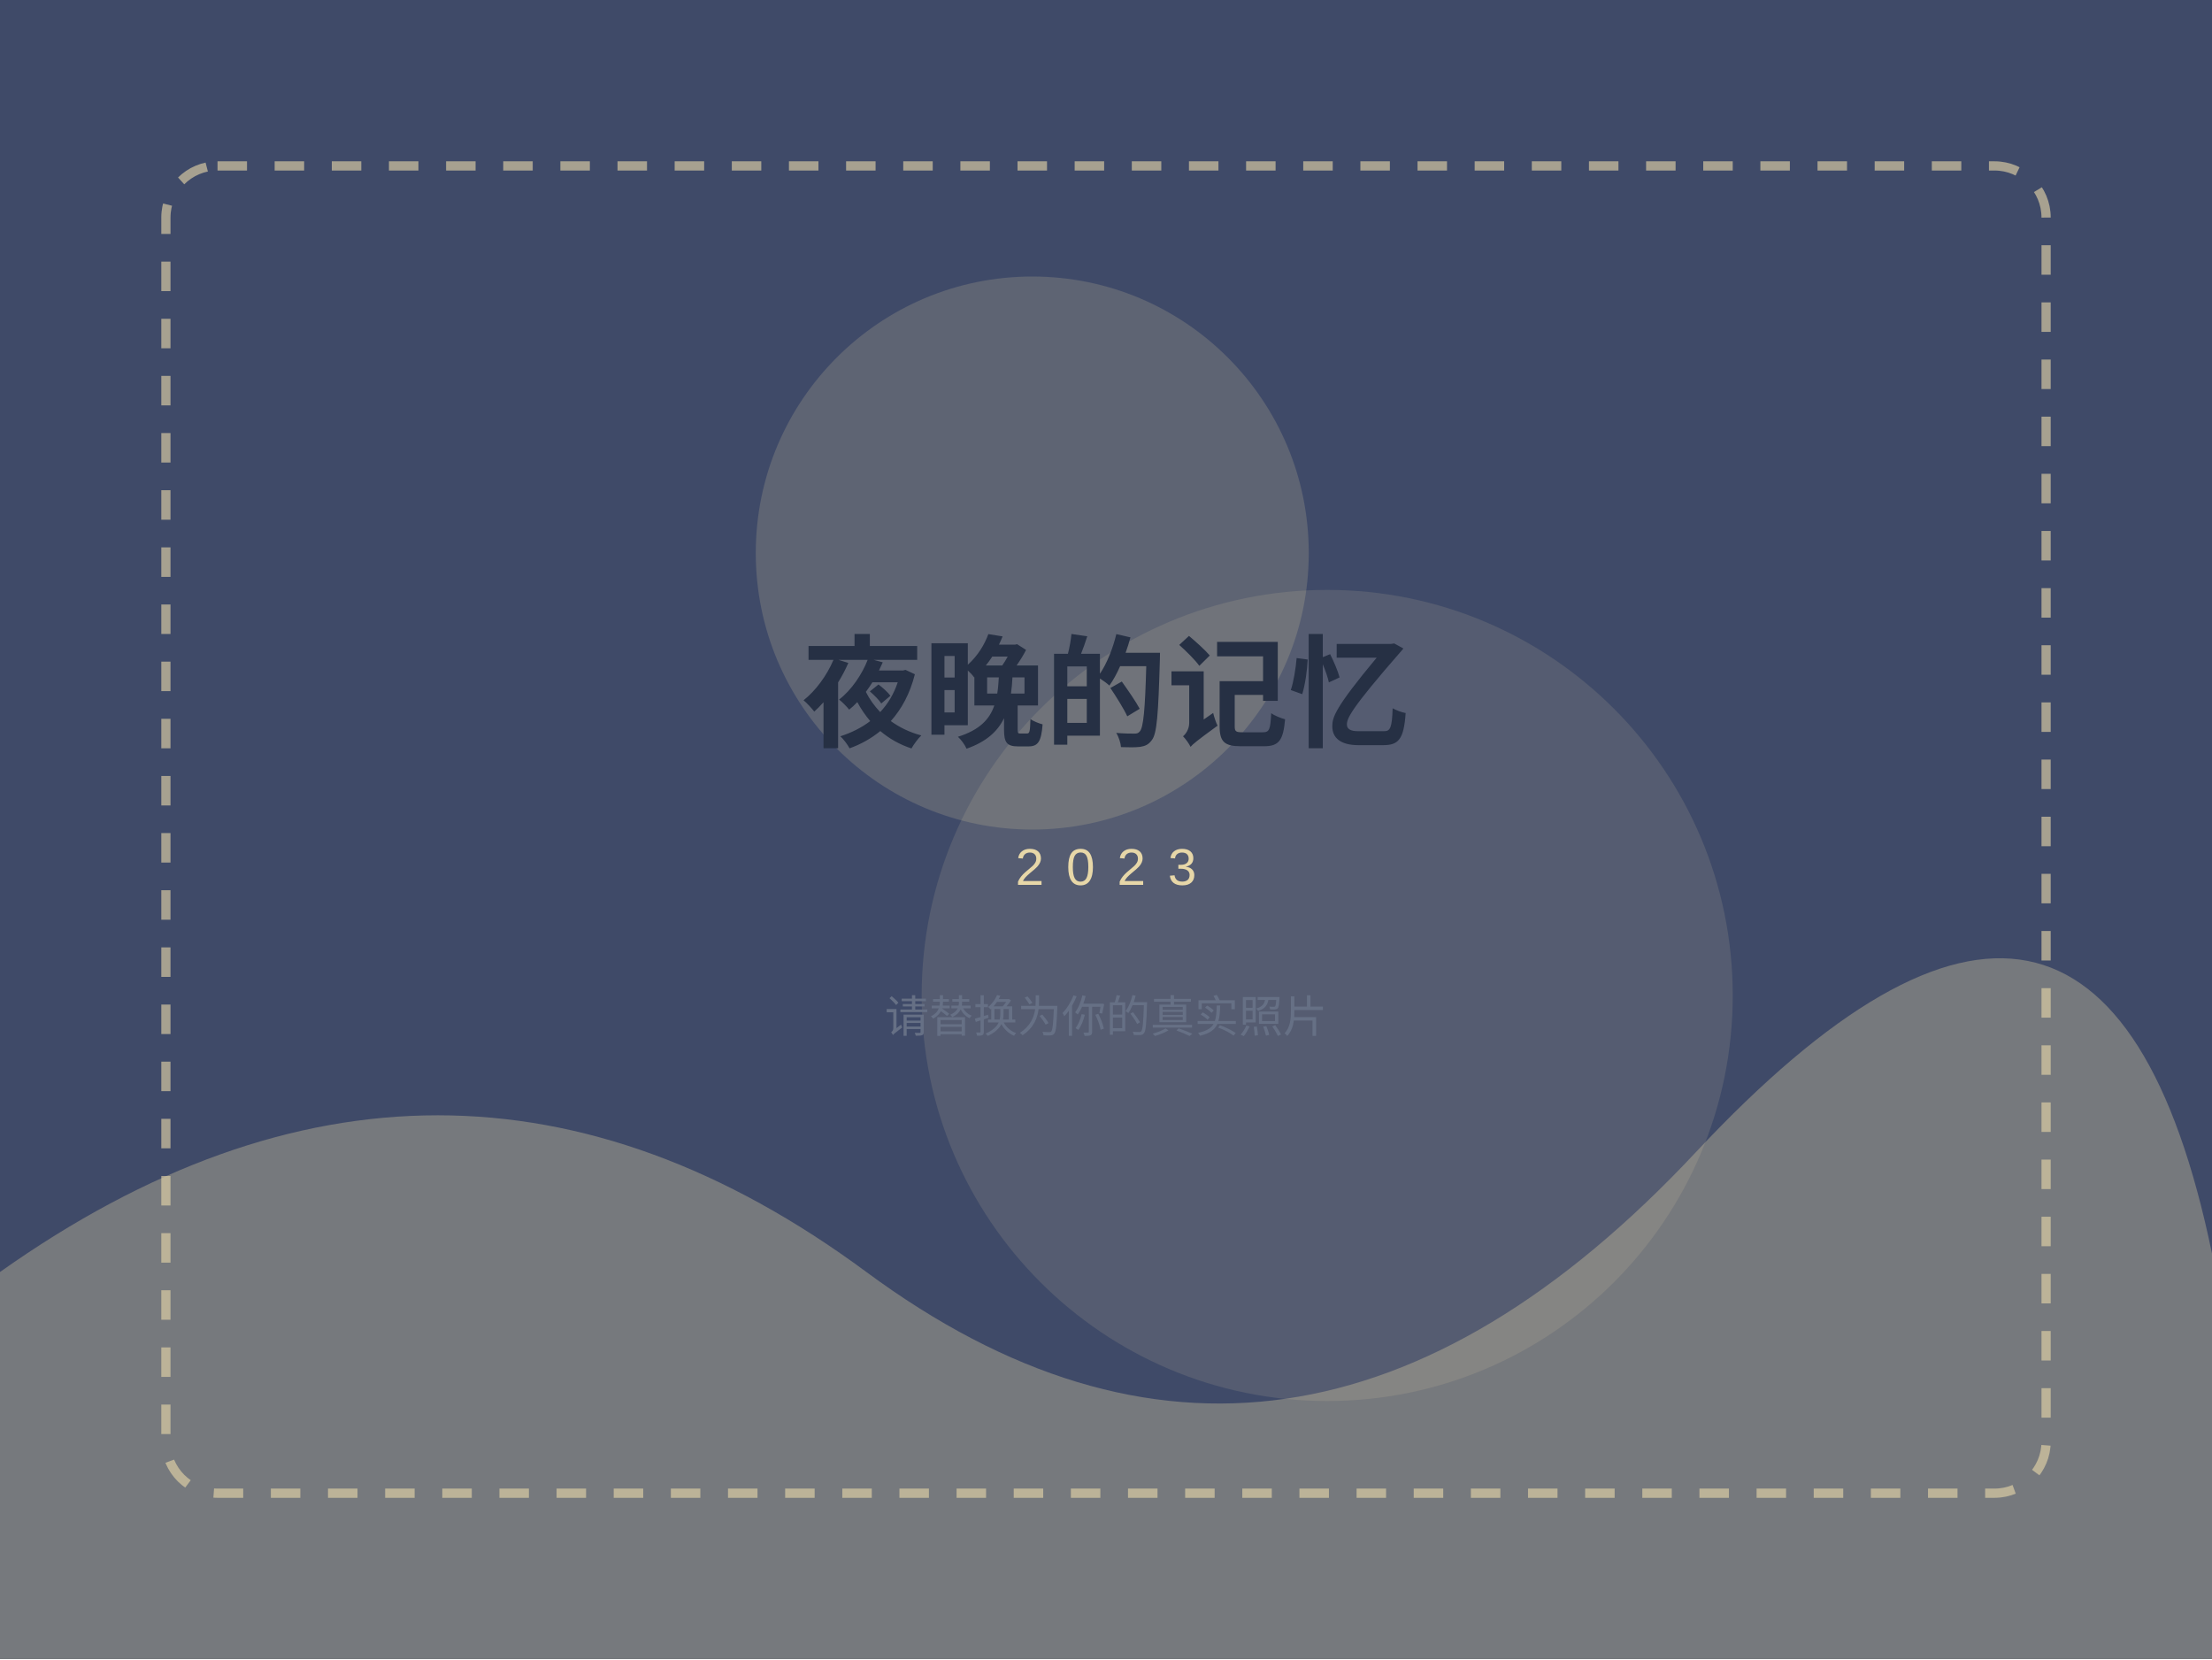
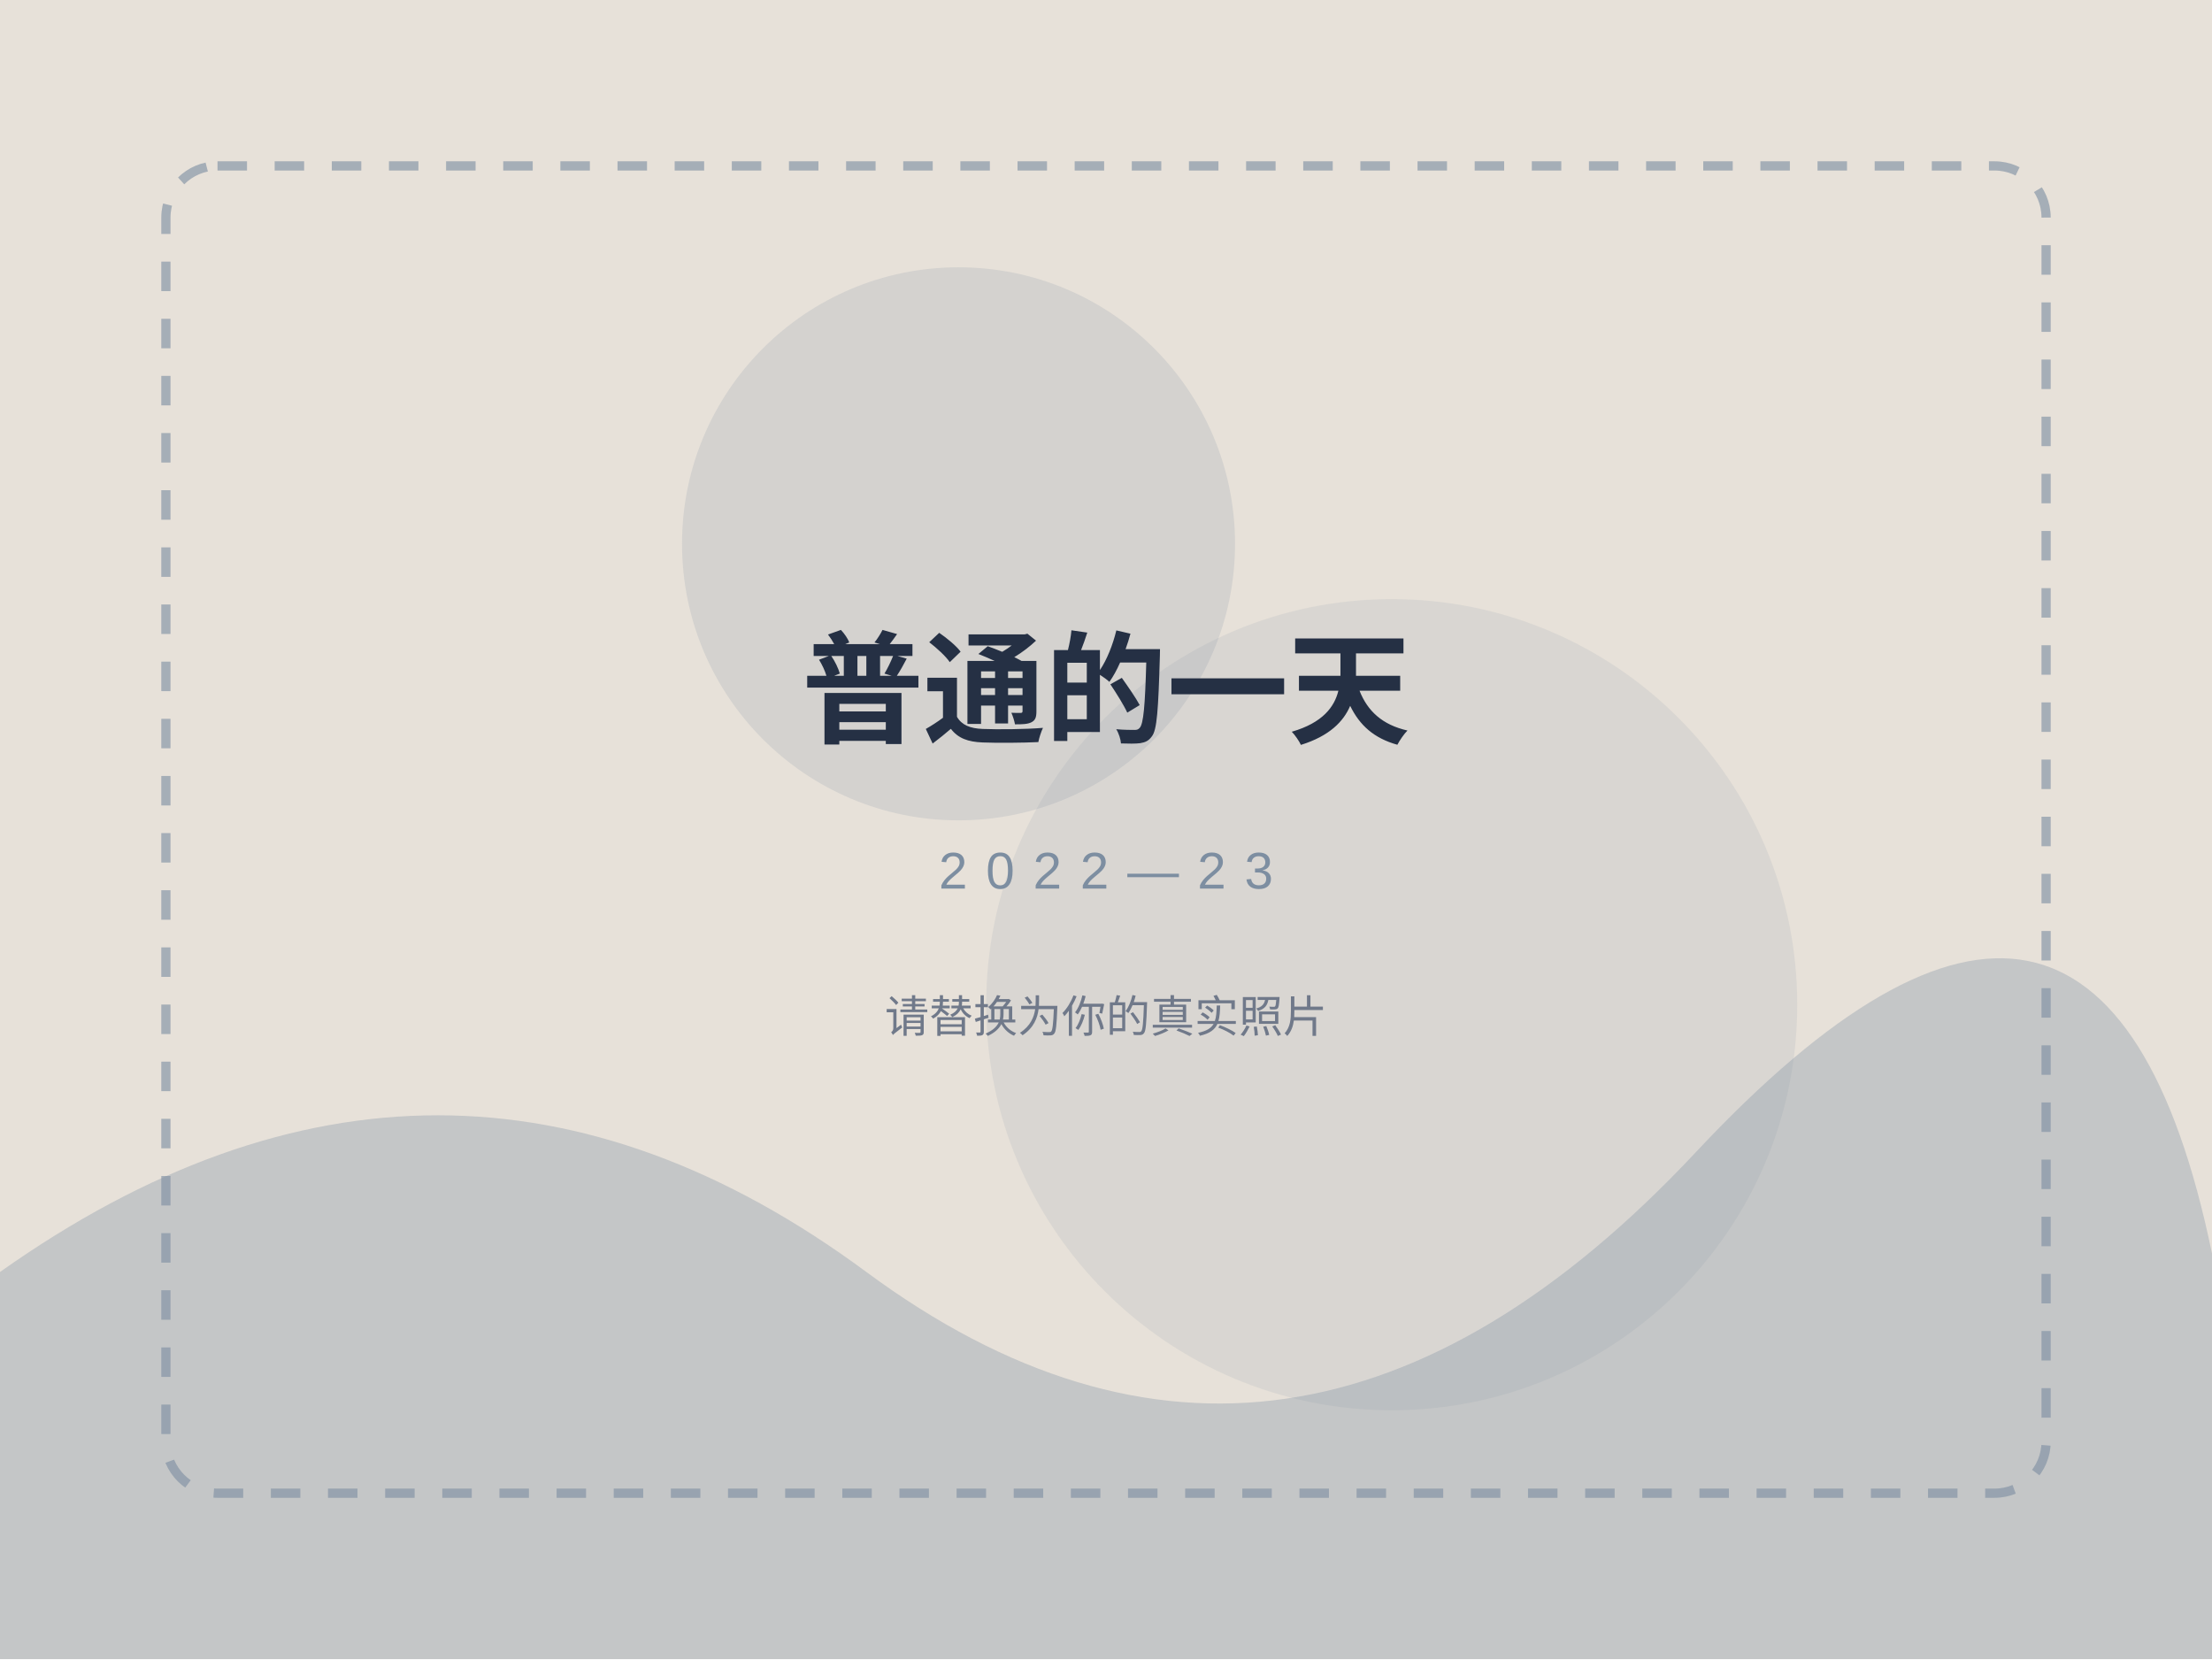
<svg xmlns="http://www.w3.org/2000/svg" viewBox="0 0 1200 900">
-   <rect width="1200" height="900" fill="#3f4a68" />
-   <circle cx="560" cy="300" r="150" fill="#e7d7a8" opacity=".18" />
-   <circle cx="720" cy="540" r="220" fill="#e7d7a8" opacity=".13" />
-   <path d="M0 690 Q240 520 470 690 T920 625 T1200 680 V900 H0z" fill="#e7d7a8" opacity=".33" />
-   <rect x="90" y="90" width="1020" height="720" rx="28" fill="none" stroke="#e7d7a8" stroke-width="5" stroke-dasharray="16 15" opacity=".62" />
-   <text x="600" y="400" text-anchor="middle" font-family="Georgia,serif" font-size="66" font-weight="700" fill="#263044">夜晚的记忆</text>
-   <text x="600" y="480" text-anchor="middle" font-family="Arial,sans-serif" font-size="28" letter-spacing="12" fill="#e7d7a8">2023</text>
-   <text x="600" y="560" text-anchor="middle" font-family="Arial,sans-serif" font-size="24" fill="#667085">请替换为你的真实照片</text>
+   <rect width="1200" height="900" fill="#e7e1d9" />
+   <circle cx="520" cy="295" r="150" fill="#7d8ea1" opacity=".18" />
+   <circle cx="755" cy="545" r="220" fill="#7d8ea1" opacity=".13" />
+   <path d="M0 690 Q240 520 470 690 T920 625 T1200 680 V900 H0z" fill="#7d8ea1" opacity=".33" />
+   <rect x="90" y="90" width="1020" height="720" rx="28" fill="none" stroke="#7d8ea1" stroke-width="5" stroke-dasharray="16 15" opacity=".62" />
+   <text x="600" y="398" text-anchor="middle" font-family="Georgia,serif" font-size="66" font-weight="700" fill="#253044">普通的一天</text>
+   <text x="600" y="482" text-anchor="middle" font-family="Arial,sans-serif" font-size="28" letter-spacing="10" fill="#7d8ea1">2022—23</text>
+   <text x="600" y="560" text-anchor="middle" font-family="Arial,sans-serif" font-size="24" fill="#70798a">请替换为你的真实照片</text>
</svg>
